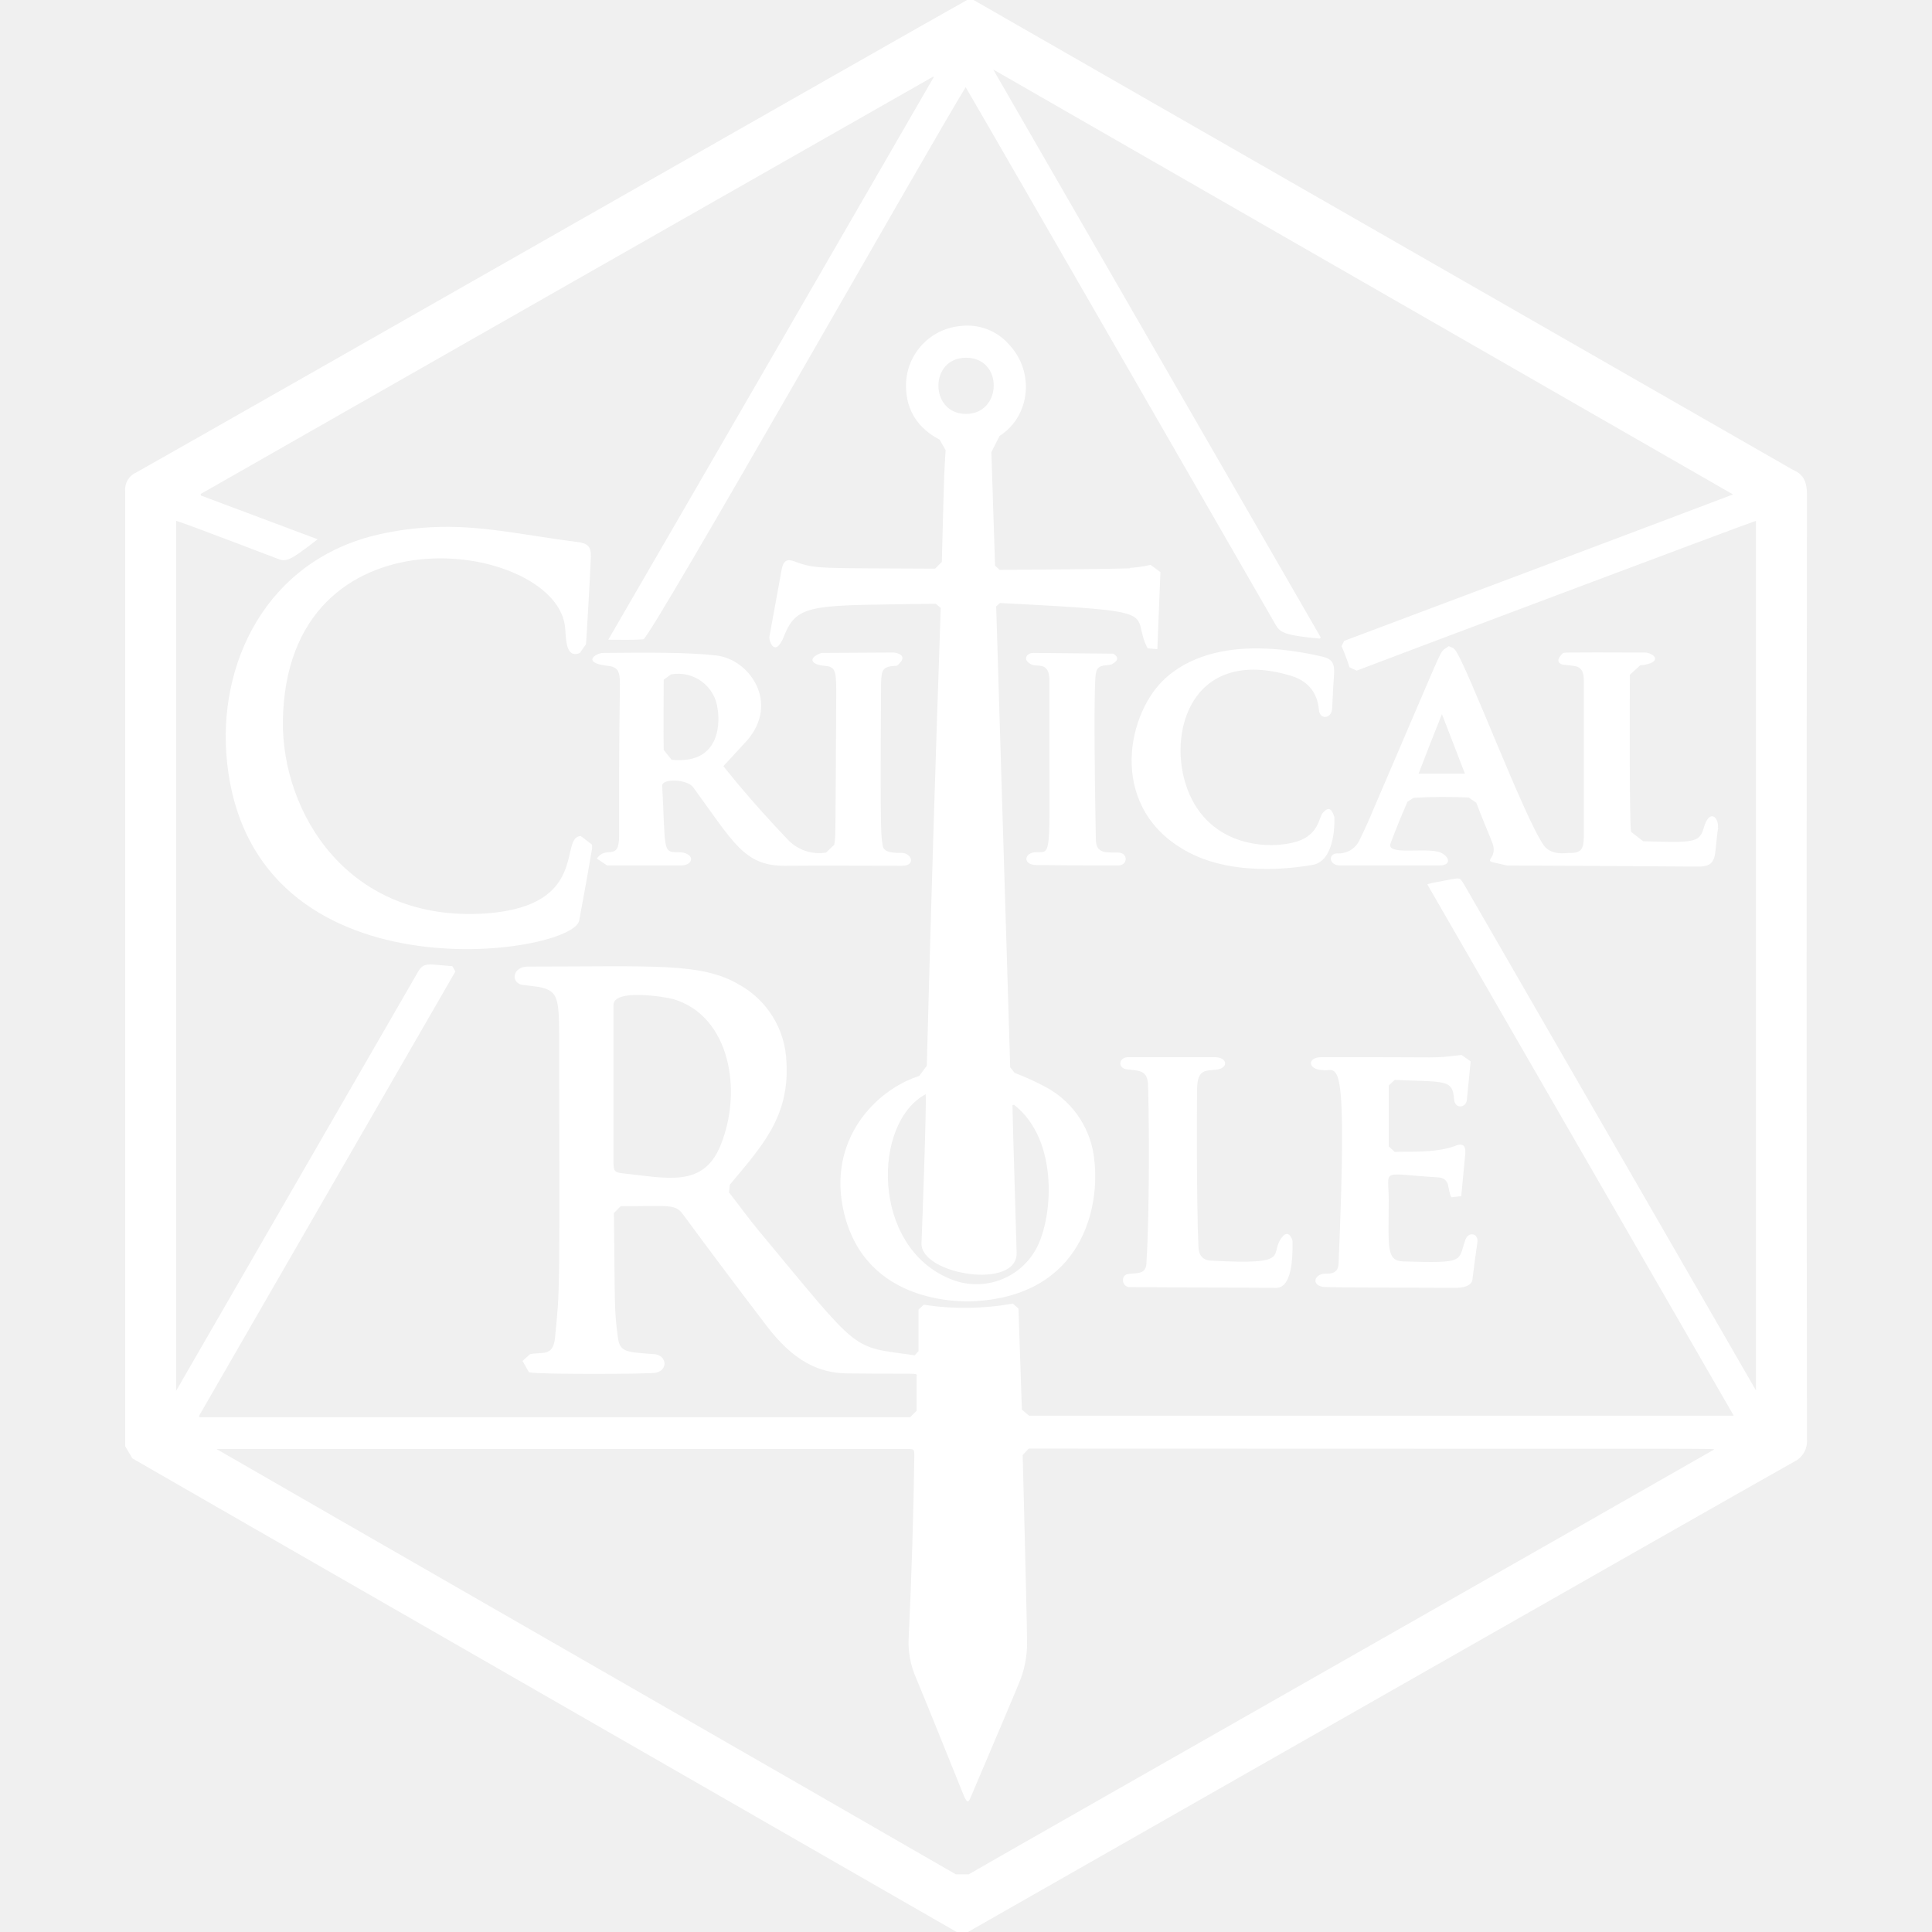
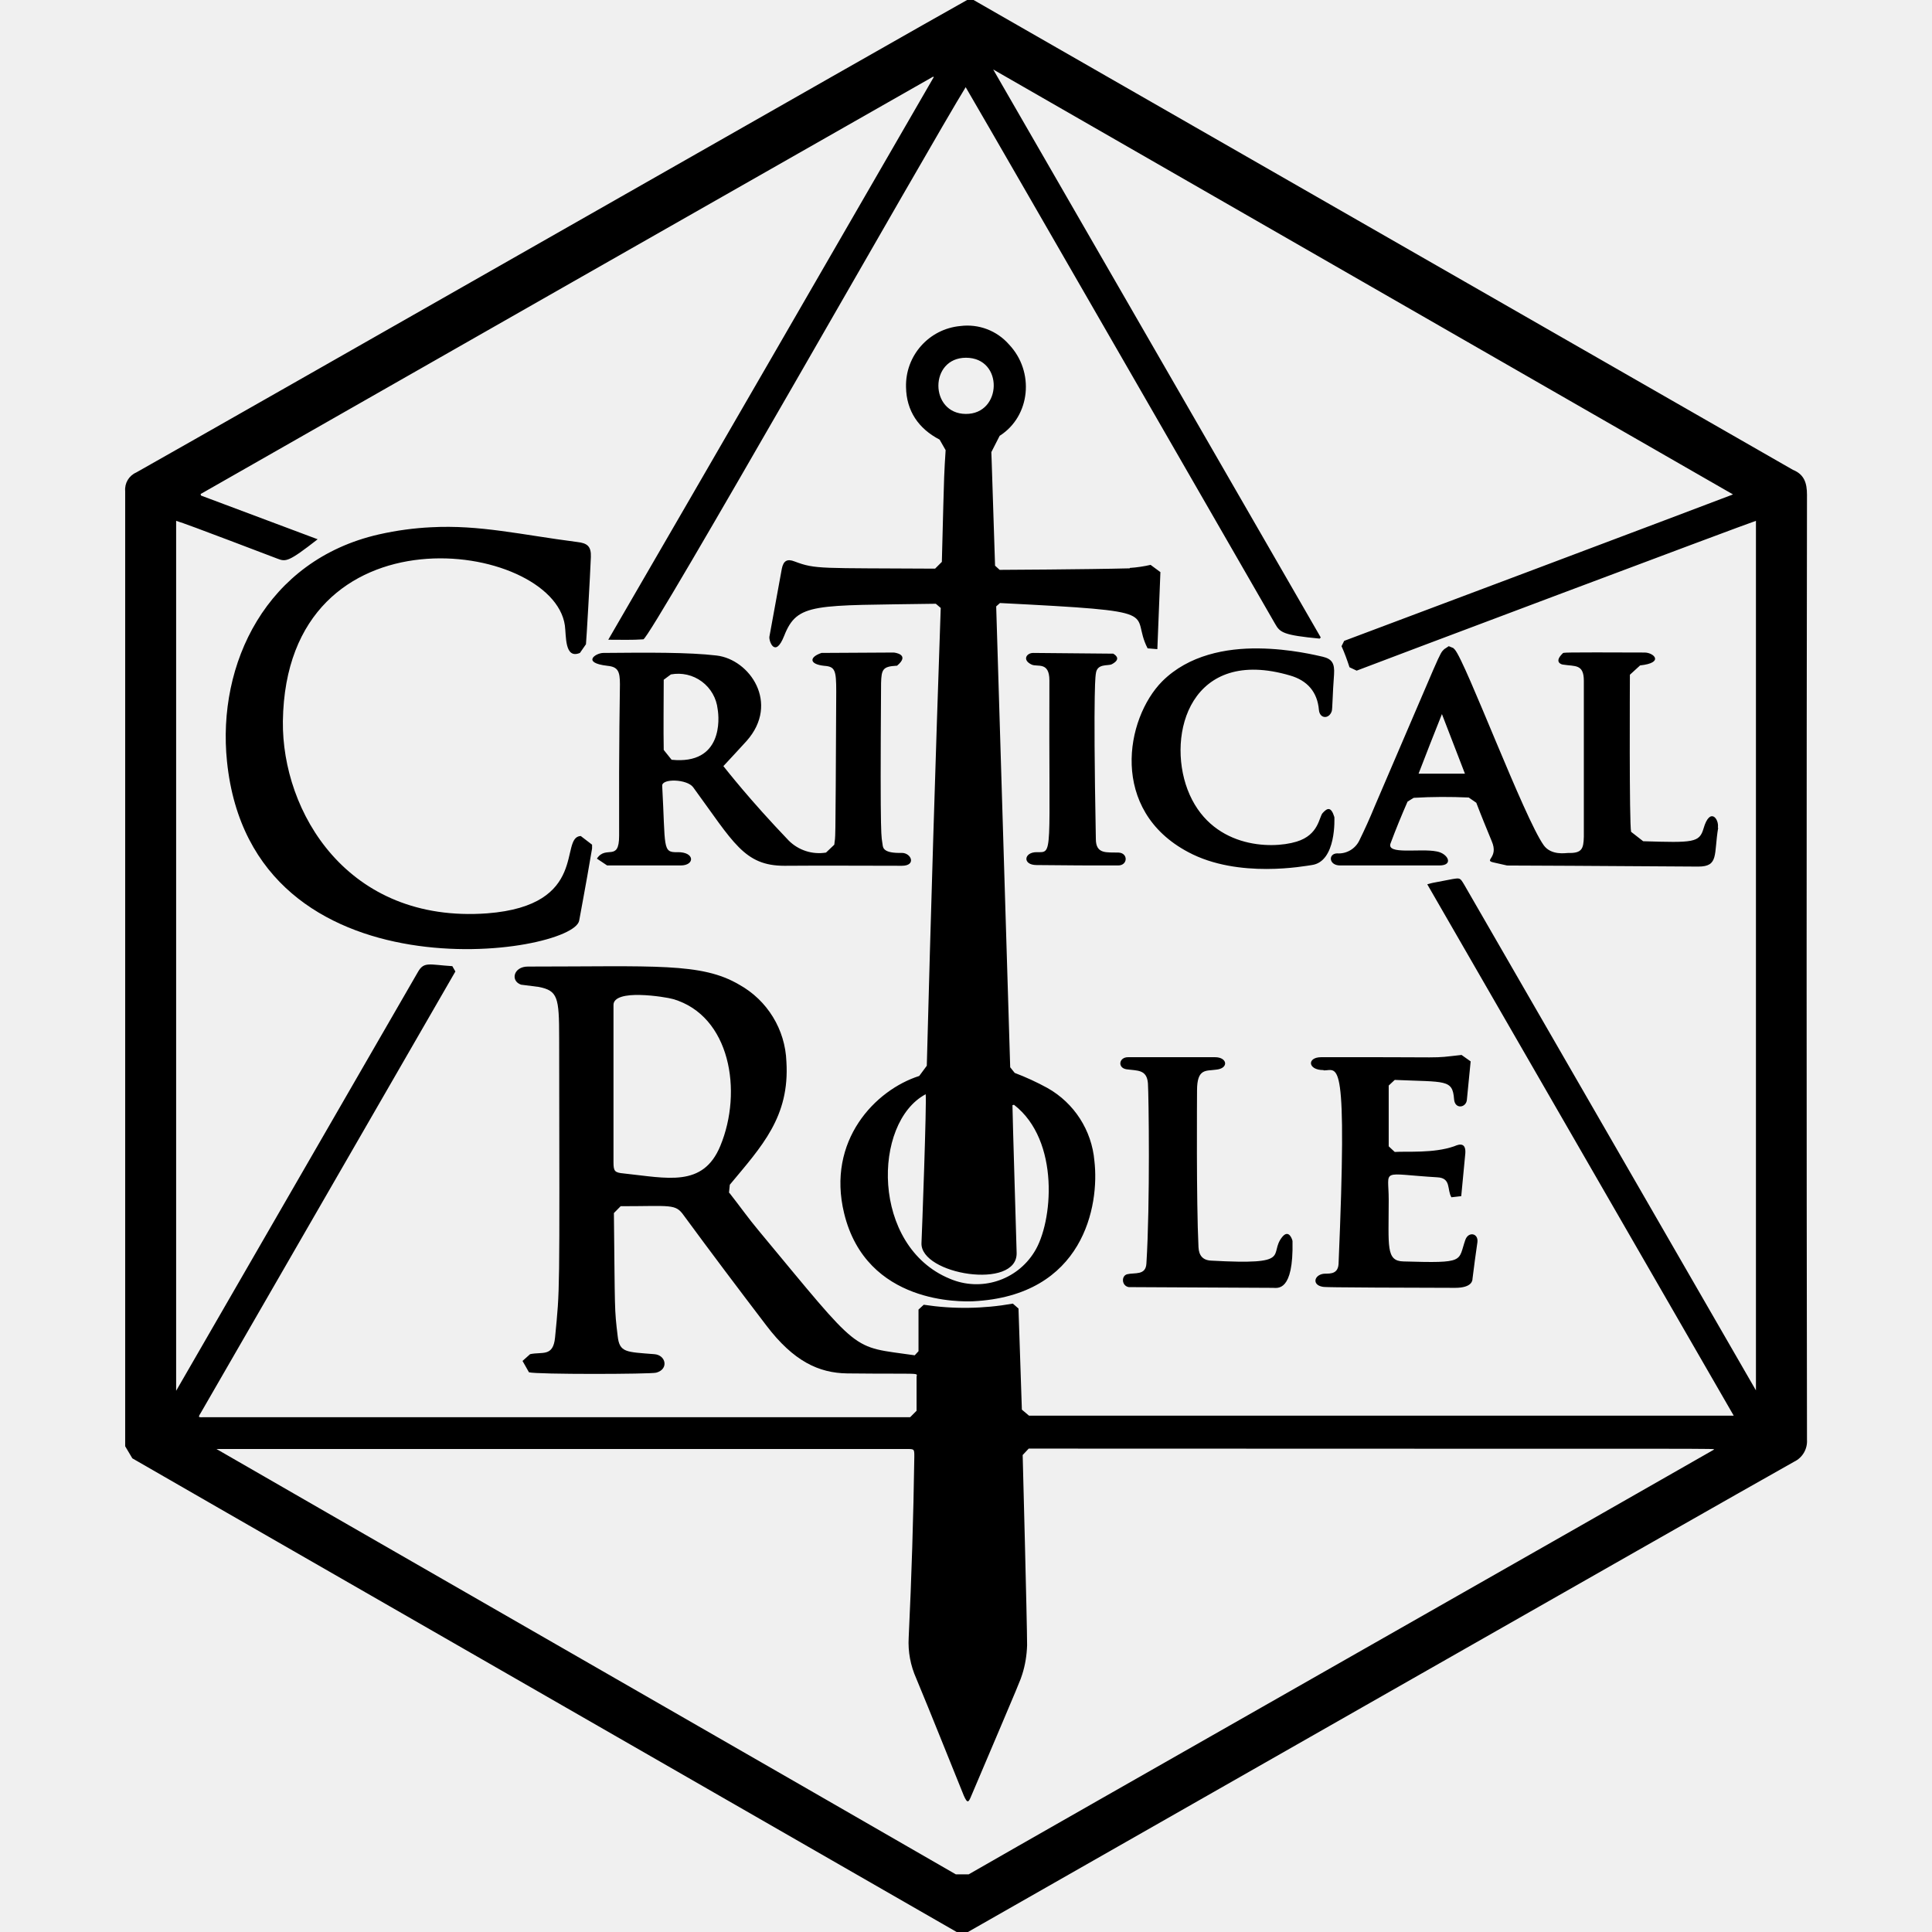
- <svg xmlns="http://www.w3.org/2000/svg" fill="#ffffff" role="img" viewBox="0 0 24 24">
+ <svg xmlns="http://www.w3.org/2000/svg" fill="#000000" role="img" viewBox="0 0 24 24">
  <path d="M12.014 0c-.51.281-9.231 5.256-10.323 5.87a.23.23 0 00-.136.23v11.866l.089.15c.004.005 6.521 3.746 10.24 5.884h.14c.52-.295 9.26-5.28 10.263-5.842a.282.282 0 00.16-.272c-.006-3.915-.006-7.825 0-11.74 0-.145-.034-.253-.174-.309L12.094 0zm.324.863c3.066 1.763 6.123 3.516 9.19 5.279-.352.136-4.825 1.819-4.83 1.819l-.033.066c.038.084.07.173.099.262l.089.042c.117-.047 4.876-1.838 4.96-1.861v10.802c-.004-.005-3.282-5.692-3.624-6.282-.051-.085-.051-.085-.145-.07-.333.065-.207.037-.314.065l3.807 6.601h-8.754l-.089-.075-.042-1.256-.07-.061c-.366.065-.741.07-1.107.014l-.065.06v.517l-.047.051c-.807-.117-.643.01-1.937-1.547-.126-.15-.239-.31-.36-.464l-.01-.01.01-.098c.398-.478.745-.844.703-1.528a1.14 1.14 0 00-.586-.957c-.47-.277-1.05-.225-2.626-.225-.178 0-.22.178-.084.225l.22.028c.235.047.253.127.253.633.005 3.3.01 3.085-.051 3.723-.024.244-.16.173-.31.206l-.094.084.08.141c.099.028 1.505.024 1.58.005.16-.042.122-.22-.023-.23-.352-.028-.432-.019-.455-.225-.042-.347-.033-.3-.047-1.528l.084-.085c.624 0 .68-.033.783.113.338.46.68.914 1.027 1.369.338.445.652.59 1.004.595.97.01.862-.014.862.047v.417l-.08.08H2.553c-.089 0-.098.01-.06-.052l3.164-5.485-.038-.066c-.286-.018-.351-.06-.426.07l-3.005 5.205V6.47c.121.033 1.251.469 1.256.469.108.042.14.042.502-.24l-1.449-.543-.005-.019c3.034-1.73 6.067-3.46 9.1-5.185l.01.01h-.005c-1.34 2.32-2.686 4.65-4.041 6.985.16 0 .295.005.436-.005.084-.005 3.577-6.17 4.004-6.859.398.68 3.797 6.587 3.844 6.667.061.108.103.14.553.183l.014-.014zM11.93 4.05a.743.743 0 00-.675.76c.005.295.155.515.417.651l.075.131c-.019.328-.014.099-.047 1.388l-.084.084c-1.43-.009-1.482.01-1.744-.089-.094-.037-.14-.009-.16.09l-.154.843c-.01.052.07.277.183-.009.164-.417.37-.375 1.884-.399l.061.052a679.99 679.99 0 00-.173 5.687l-.094.127c-.544.173-1.153.801-.933 1.706.277 1.14 1.472 1.097 1.599 1.093 1.378-.066 1.575-1.191 1.51-1.744a1.153 1.153 0 00-.582-.905 3.21 3.21 0 00-.408-.188l-.056-.07-.174-5.725.047-.042c2.124.108 1.6.108 1.834.563l.121.01.038-.957-.122-.09a1.629 1.629 0 01-.258.038v.005c-.539.014-1.613.019-1.617.019l-.057-.052c-.051-1.613-.046-1.383-.046-1.411l.103-.202c.384-.244.436-.797.117-1.134a.687.687 0 00-.605-.23zm.07.394c.47 0 .45.703-.004.698-.45-.004-.455-.698.004-.698zM5.352 6.55c-.201.01-.417.037-.647.089-1.397.319-2.011 1.608-1.885 2.822.31 3.005 4.304 2.4 4.375 1.974 0-.01.075-.39.16-.895v-.047l-.141-.108c-.272.014.112.863-1.163.961-1.74.127-2.55-1.266-2.537-2.386.038-2.724 3.353-2.242 3.503-1.191.018.131-.005.422.187.342l.075-.108c.005-.037.052-.848.061-1.083.005-.131-.042-.173-.169-.187-.698-.09-1.214-.216-1.819-.183zm12.645 1.477l-.056.037c-.066.066-.014-.023-.863 1.95a6.97 6.97 0 01-.192.427.285.285 0 01-.277.16c-.112.004-.103.15.038.15h1.233c.183 0 .107-.15-.033-.174-.202-.042-.633.047-.572-.103.065-.174.136-.347.21-.516l.076-.047c.23-.014.455-.014.684-.004l.094.065c.061.16.127.32.192.478.09.207-.103.235.02.263l.168.038c.136.004-.506-.005 2.377.014.258 0 .192-.15.248-.483h-.004c.018-.108-.099-.263-.178.01-.052.177-.127.177-.75.158l-.15-.117c-.024-.108-.015-1.856-.015-1.931v-.02l.127-.116c.305-.033.169-.16.056-.16-1.06-.004-1.008 0-1.017.01-.117.112-.01.14.004.14.15.024.258-.01.258.202v1.936c-.004.15-.023.207-.197.202-.028 0-.206.033-.3-.094-.243-.338-.97-2.279-1.106-2.433l-.019-.019zm-2.363.028c-.399-.005-.867.08-1.196.408-.46.464-.66 1.603.324 2.123.623.333 1.458.17 1.533.16.31-.042.281-.59.281-.596-.042-.136-.089-.112-.145-.051-.047.051-.047.272-.324.356-.323.099-1.078.08-1.355-.647-.262-.694.043-1.781 1.276-1.416.21.061.337.202.356.427.01.112.127.117.16.014.009-.033.009-.206.028-.455.009-.136-.024-.192-.141-.22-.066-.014-.399-.099-.797-.103zm-4.534.051l-.895.005c-.155.052-.155.14.033.16.136.009.15.056.15.318-.01 2.124-.01 1.744-.024 1.904l-.103.098a.534.534 0 01-.464-.15c-.488-.51-.764-.867-.811-.924.098-.107.197-.21.29-.314.413-.468.038-1.012-.375-1.06-.347-.041-.853-.037-1.406-.032-.094 0-.277.122.051.16.132.013.155.07.155.23 0 .098-.014.674-.01 1.88 0 .332-.163.112-.276.285l.127.085h.914c.178 0 .178-.17-.042-.165-.188.005-.146-.056-.188-.825-.004-.093.31-.084.385.019.501.685.633.975 1.134.975.488-.004.97 0 1.458 0 .183 0 .118-.16 0-.16-.225.006-.234-.06-.239-.102-.014-.122-.033.051-.019-2.007.005-.169.02-.206.188-.216h.01c.168-.14-.029-.164-.043-.164zm1.735.005c-.084 0-.14.089-.019.145.07.033.22-.042.22.197-.009 2.208.052 2.133-.159 2.133-.16 0-.178.16 0 .16.37.005.708.005 1.013.005.122 0 .126-.155.005-.16-.146-.005-.282.024-.282-.169-.037-1.978 0-2.044 0-2.053.014-.131.15-.094.197-.117.108-.057.066-.104.019-.132zm-4.501.267a.493.493 0 01.581.432c.02.112.066.693-.572.628l-.098-.122c-.005-.23 0-.661 0-.872zm9.578.492l.286.741h-.576c.094-.244.187-.483.29-.74zM7.954 12.36c.174.004.361.037.408.051.708.207.868 1.144.586 1.824-.215.52-.66.399-1.2.342-.113-.01-.127-.028-.127-.14v-1.95c-.004-.104.16-.132.333-.127zm10.202.745c-.426.047-.06.024-1.744.028-.178 0-.169.16.028.16l.005.004c.178 0 .295-.23.183 2.406-.01.145-.14.112-.192.121-.113.02-.136.136-.01.16.033.004-.089.01 1.65.014.212 0 .216-.094.216-.113.019-.15.038-.3.061-.454.014-.113-.112-.136-.15-.029-.094.268.01.291-.769.268-.22-.005-.183-.188-.183-.765 0-.398-.117-.323.605-.28.174.009.117.154.174.248l.122-.014.051-.535c.01-.164-.122-.089-.14-.084-.254.089-.591.06-.737.07l-.075-.07v-.755l.075-.07c.633.028.718-.01.737.239.009.13.15.108.159.009.014-.16.033-.319.047-.478zm-3.061.028h-1.083c-.113 0-.132.132-.019.15.136.019.253 0 .267.174.01.15.028 1.495-.019 2.24-.009.15-.145.109-.239.132-.075.019-.07.145.02.16l1.79.009c.056 0 .258.056.244-.581 0-.01-.042-.155-.127-.052-.178.22.15.352-.881.295-.108-.004-.155-.065-.16-.168-.028-.582-.018-1.852-.018-1.946 0-.277.112-.24.234-.258.164-.014.145-.155-.01-.155zm-3.596.46c.014.093-.047 1.753-.052 1.847-.019.394 1.196.59 1.182.122 0-.024-.052-1.735-.052-1.833l.019-.005c.576.445.483 1.467.253 1.828a.844.844 0 01-1.05.333c-.98-.403-.961-1.94-.3-2.292zm1.28 4.402c9.039.005 8.504-.005 8.51.014-.723.417-8.459 4.815-9.256 5.275h-.159c-.825-.479-9.063-5.21-9.185-5.284h8.575c.094 0 .094 0 .094.094a67.963 67.963 0 01-.07 2.25c-.01.174.023.347.094.506.201.483.393.97.59 1.454.047.108.061.084.094.004.652-1.533.605-1.425.633-1.51.037-.116.056-.238.06-.36 0-.277-.055-2.358-.055-2.363z" />
</svg>
